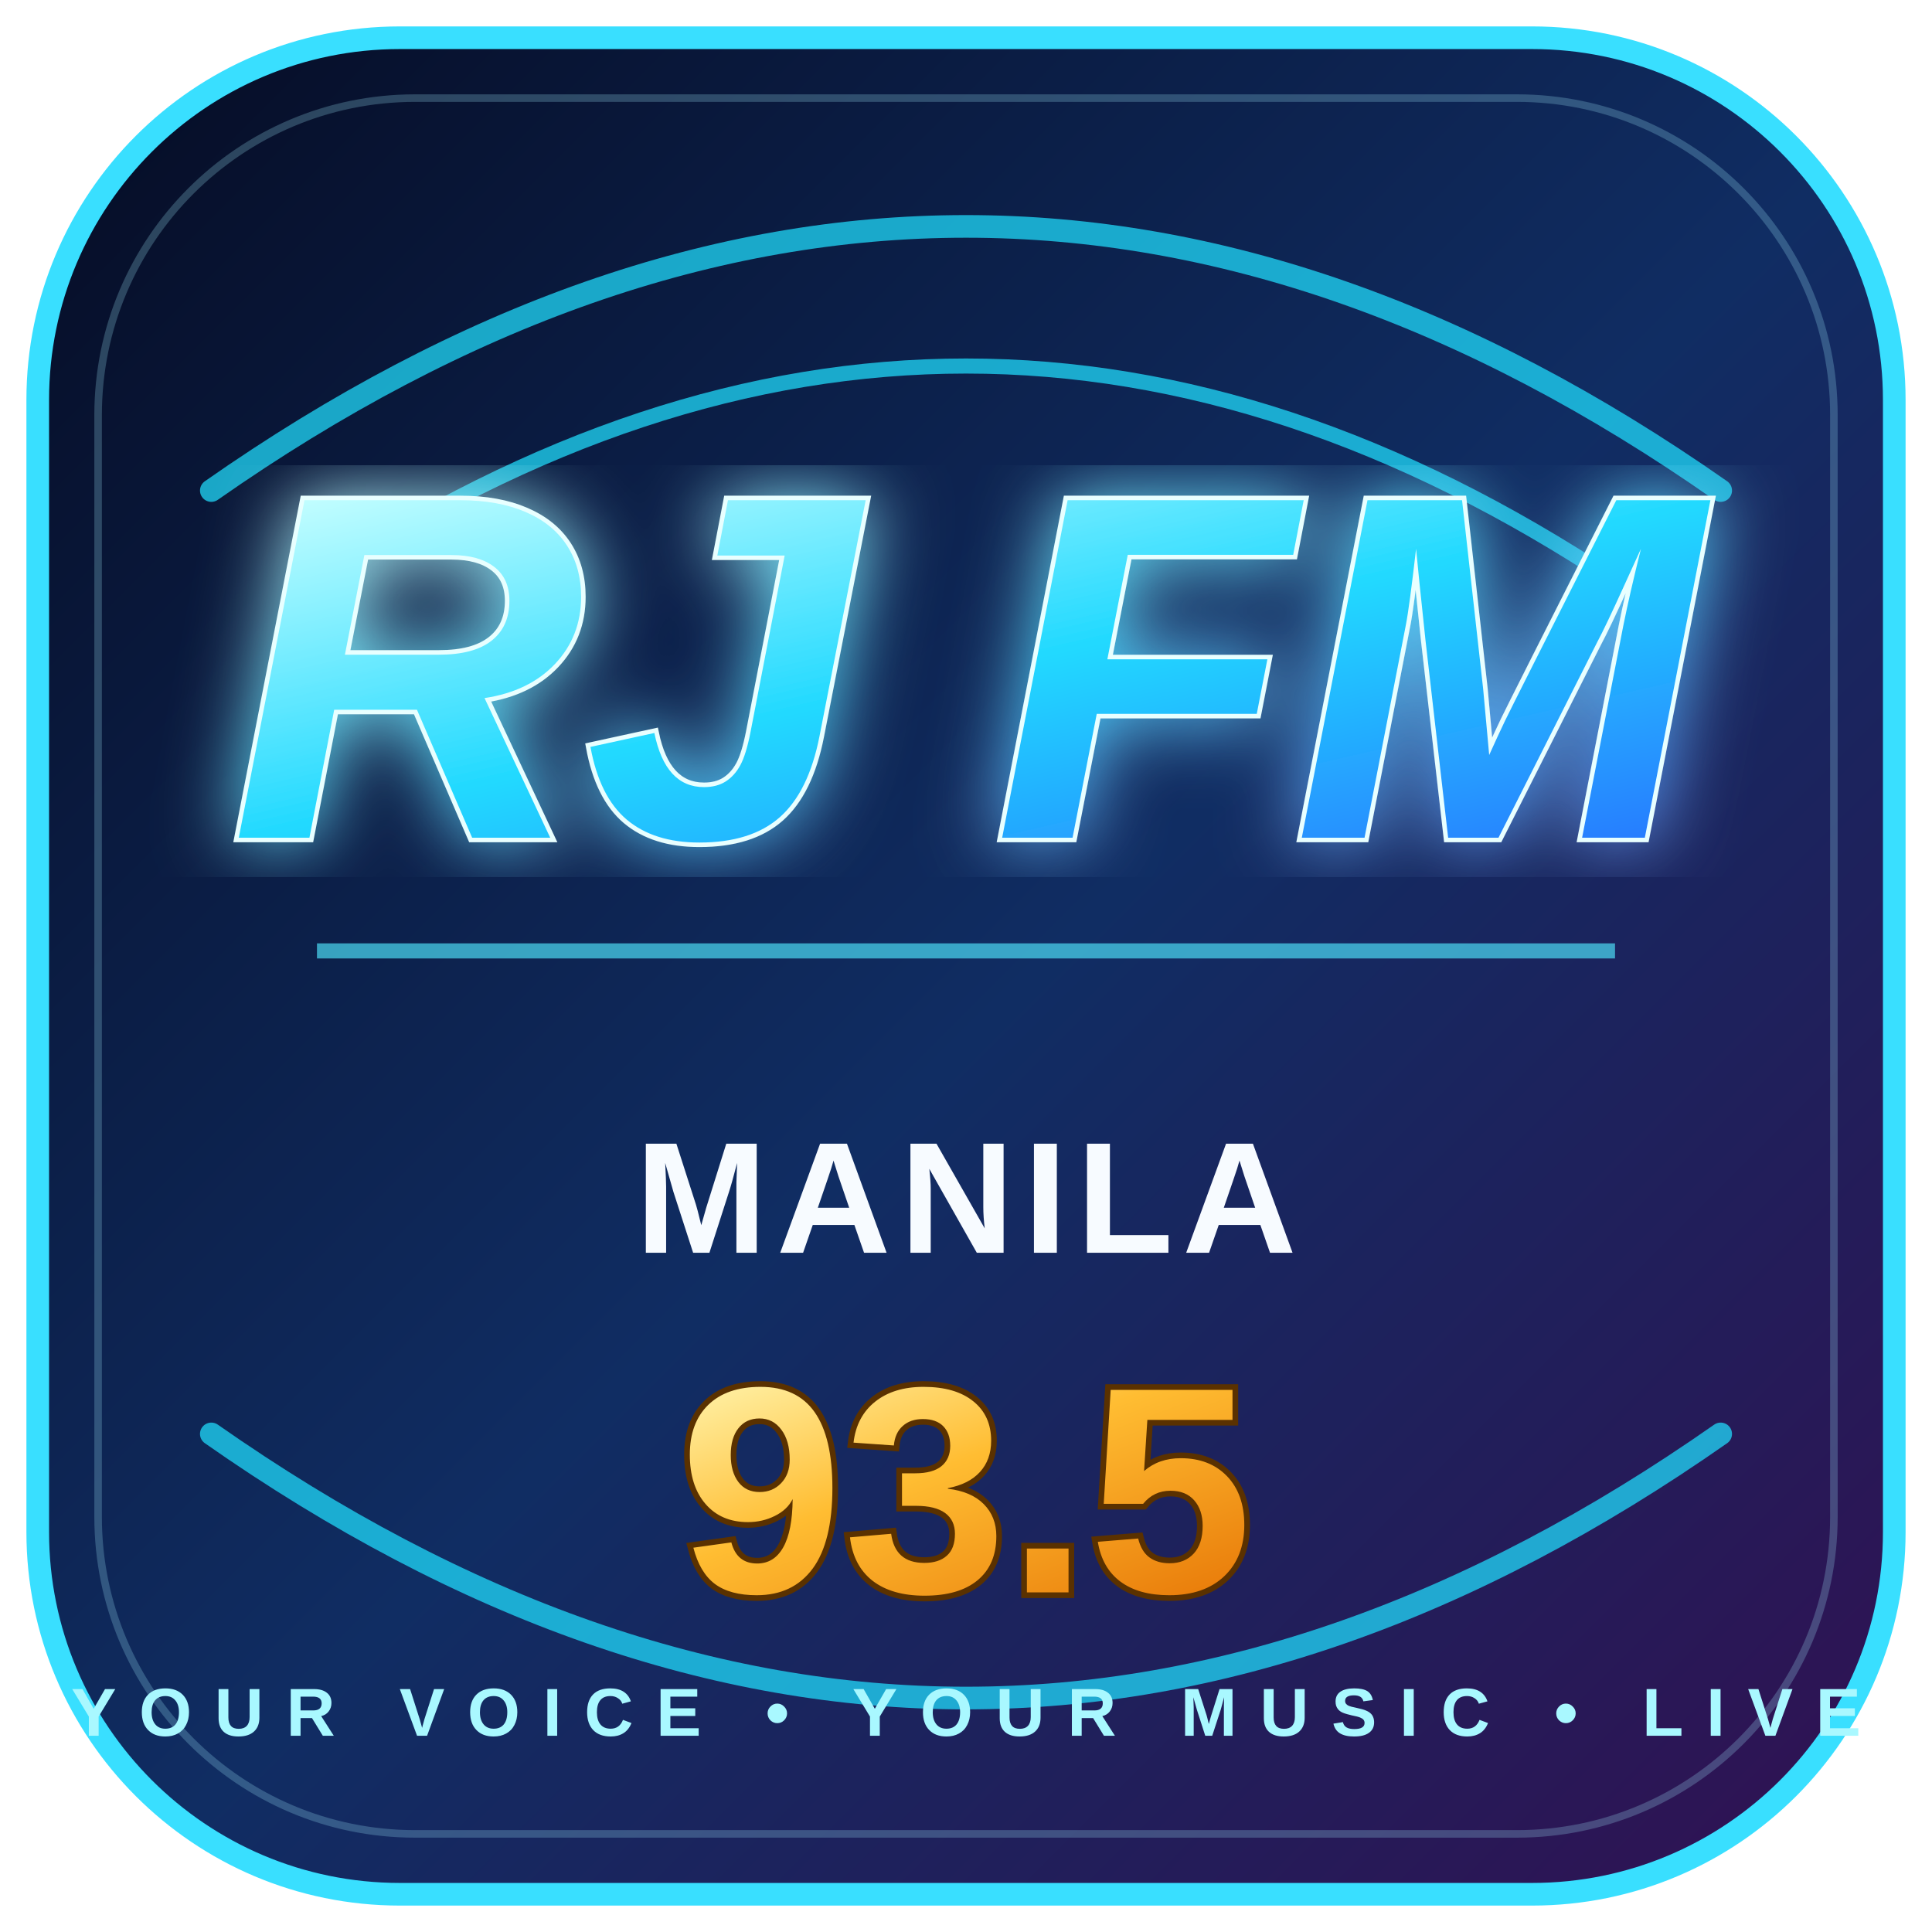
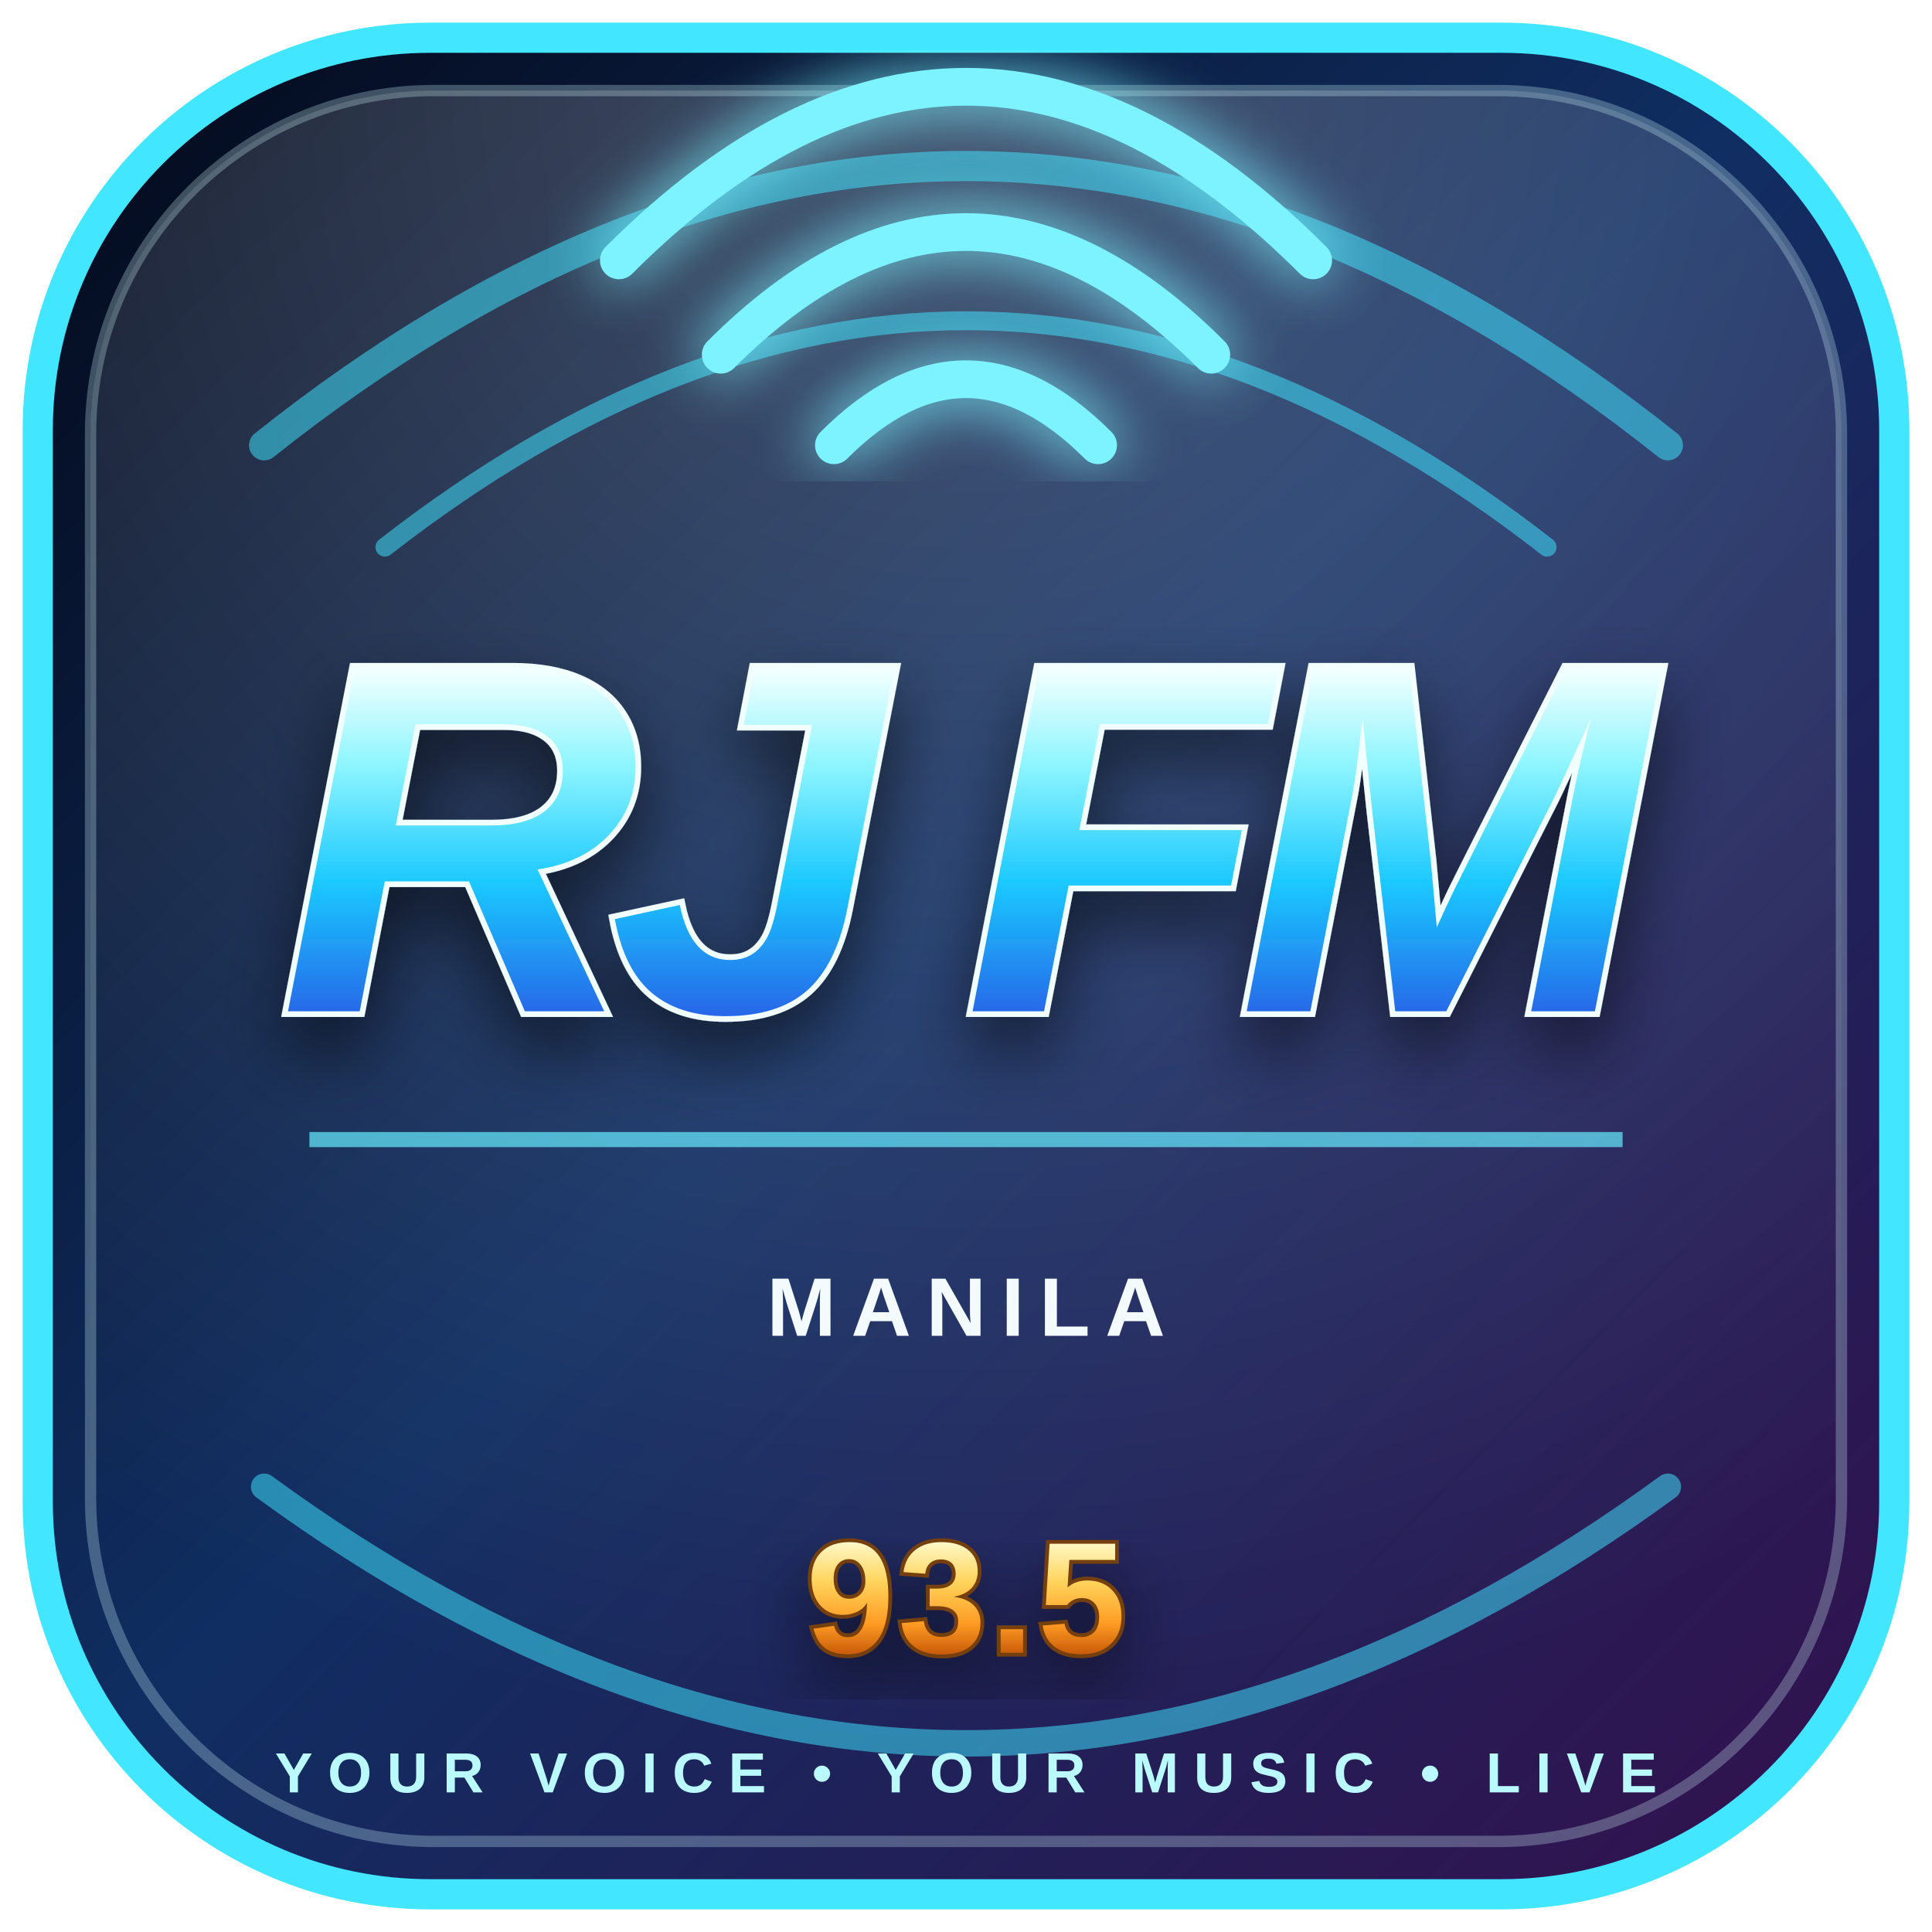
- <svg xmlns="http://www.w3.org/2000/svg" viewBox="0 0 256 256">
+ <svg xmlns="http://www.w3.org/2000/svg" viewBox="0 0 512 512" role="img" aria-label="RJ FM MANILA 93.5">
  <defs>
    <linearGradient id="bg" x1="0" y1="0" x2="1" y2="1">
-       <stop stop-color="#050b22" />
-       <stop offset=".52" stop-color="#102d63" />
-       <stop offset="1" stop-color="#321052" />
+       <stop stop-color="#030817" />
+       <stop offset=".48" stop-color="#102e62" />
+       <stop offset="1" stop-color="#35104d" />
    </linearGradient>
-     <linearGradient id="gold" x1="0" y1="0" x2="1" y2="1">
-       <stop stop-color="#fff2a8" />
-       <stop offset=".42" stop-color="#ffbd32" />
-       <stop offset="1" stop-color="#e87908" />
+     <linearGradient id="cyan" x1="0" y1="0" x2="0" y2="1">
+       <stop stop-color="#f4ffff" />
+       <stop offset=".28" stop-color="#8df5ff" />
+       <stop offset=".62" stop-color="#1ac8ff" />
+       <stop offset="1" stop-color="#2767e8" />
    </linearGradient>
-     <linearGradient id="cyan" x1="0" y1="0" x2="1" y2="1">
-       <stop stop-color="#c9ffff" />
-       <stop offset=".5" stop-color="#21d9ff" />
-       <stop offset="1" stop-color="#2877ff" />
+     <linearGradient id="gold" x1="0" y1="0" x2="0" y2="1">
+       <stop stop-color="#fff8c8" />
+       <stop offset=".35" stop-color="#ffd45c" />
+       <stop offset=".72" stop-color="#ff9c24" />
+       <stop offset="1" stop-color="#c85a08" />
    </linearGradient>
+     <radialGradient id="shine" cx="50%" cy="0%" r="95%">
+       <stop stop-color="#fff" stop-opacity=".23" />
+       <stop offset="1" stop-color="#fff" stop-opacity="0" />
+     </radialGradient>
    <filter id="glow">
-       <feGaussianBlur stdDeviation="5" result="b" />
+       <feGaussianBlur stdDeviation="8" result="b" />
      <feMerge>
        <feMergeNode in="b" />
        <feMergeNode in="SourceGraphic" />
      </feMerge>
    </filter>
+     <filter id="shadow" x="-30%" y="-30%" width="160%" height="170%">
+       <feGaussianBlur in="SourceAlpha" stdDeviation="9" />
+       <feOffset dy="9" />
+       <feComponentTransfer>
+         <feFuncA type="linear" slope=".55" />
+       </feComponentTransfer>
+       <feMerge>
+         <feMergeNode />
+         <feMergeNode in="SourceGraphic" />
+       </feMerge>
+     </filter>
  </defs>
-   <rect x="5" y="5" width="246" height="246" rx="48" fill="url(#bg)" stroke="#39dfff" stroke-width="3" />
-   <rect x="13" y="13" width="230" height="230" rx="42" fill="none" stroke="#a5edff" stroke-opacity=".24" />
-   <g fill="none" stroke="#20dfff" stroke-linecap="round" opacity=".72">
-     <path d="M28 65Q128 -5 228 65" stroke-width="3" />
-     <path d="M42 77Q128 20 214 77" stroke-width="2" />
-     <path d="M28 190Q128 260 228 190" stroke-width="3" />
+   <rect x="10" y="10" width="492" height="492" rx="104" fill="url(#bg)" stroke="#42e7ff" stroke-width="8" />
+   <rect x="24" y="24" width="464" height="464" rx="91" fill="url(#shine)" stroke="#d4fbff" stroke-opacity=".28" stroke-width="3" />
+   <g fill="none" stroke="#3ee4ff" stroke-linecap="round" opacity=".52">
+     <path d="M70 118Q256 -30 442 118" stroke-width="8" />
+     <path d="M102 145Q256 25 410 145" stroke-width="5" />
+     <path d="M70 394Q256 530 442 394" stroke-width="7" />
  </g>
-   <g filter="url(#glow)" text-anchor="middle" font-family="Arial,sans-serif" font-style="italic" font-weight="900">
-     <text x="128" y="111" font-size="65" fill="url(#cyan)" stroke="#e8ffff" stroke-width="1.2" paint-order="stroke">RJ FM</text>
+   <g transform="translate(256 118)" fill="none" stroke="#7cf3ff" stroke-width="10" stroke-linecap="round" filter="url(#glow)">
+     <path d="M-35 0q35 -35 70 0" />
+     <path d="M-65 -24q65 -65 130 0" />
+     <path d="M-92 -49q92 -92 184 0" />
  </g>
-   <path d="M42 126H214" stroke="#50e8ff" stroke-opacity=".65" stroke-width="2" />
-   <text x="128" y="166" text-anchor="middle" font-family="Arial,sans-serif" font-weight="900" font-size="21" letter-spacing="1.2" fill="#f7fbff">MANILA</text>
-   <text x="128" y="211" text-anchor="middle" font-family="Arial,sans-serif" font-weight="900" font-size="39" fill="url(#gold)" stroke="#5a3100" stroke-width="1.5" paint-order="stroke">93.5</text>
-   <text x="128" y="230" text-anchor="middle" font-family="Arial,sans-serif" font-weight="700" font-size="9" letter-spacing="3" fill="#a9f8ff">YOUR VOICE • YOUR MUSIC • LIVE</text>
+   <g text-anchor="middle" font-family="Arial,Helvetica,sans-serif" font-weight="900" font-style="italic" filter="url(#shadow)">
+     <text x="256" y="268" font-size="132" letter-spacing="-8" fill="url(#cyan)" stroke="#f1ffff" stroke-width="3" paint-order="stroke">RJ FM</text>
+   </g>
+   <path d="M82 302H430" stroke="#66edff" stroke-width="4" opacity=".7" />
+   <text x="256" y="354" text-anchor="middle" font-family="Arial,Helvetica,sans-serif" font-size="22" font-weight="900" letter-spacing="4" fill="#f3fbff">MANILA</text>
+   <text x="256" y="438" text-anchor="middle" font-family="Arial,Helvetica,sans-serif" font-size="42" font-weight="900" letter-spacing="1" fill="url(#gold)" stroke="#75400c" stroke-width="2" paint-order="stroke" filter="url(#shadow)">93.5</text>
+   <text x="256" y="475" text-anchor="middle" font-family="Arial,Helvetica,sans-serif" font-size="15" font-weight="700" letter-spacing="4" fill="#bafaff">YOUR VOICE • YOUR MUSIC • LIVE</text>
</svg>
